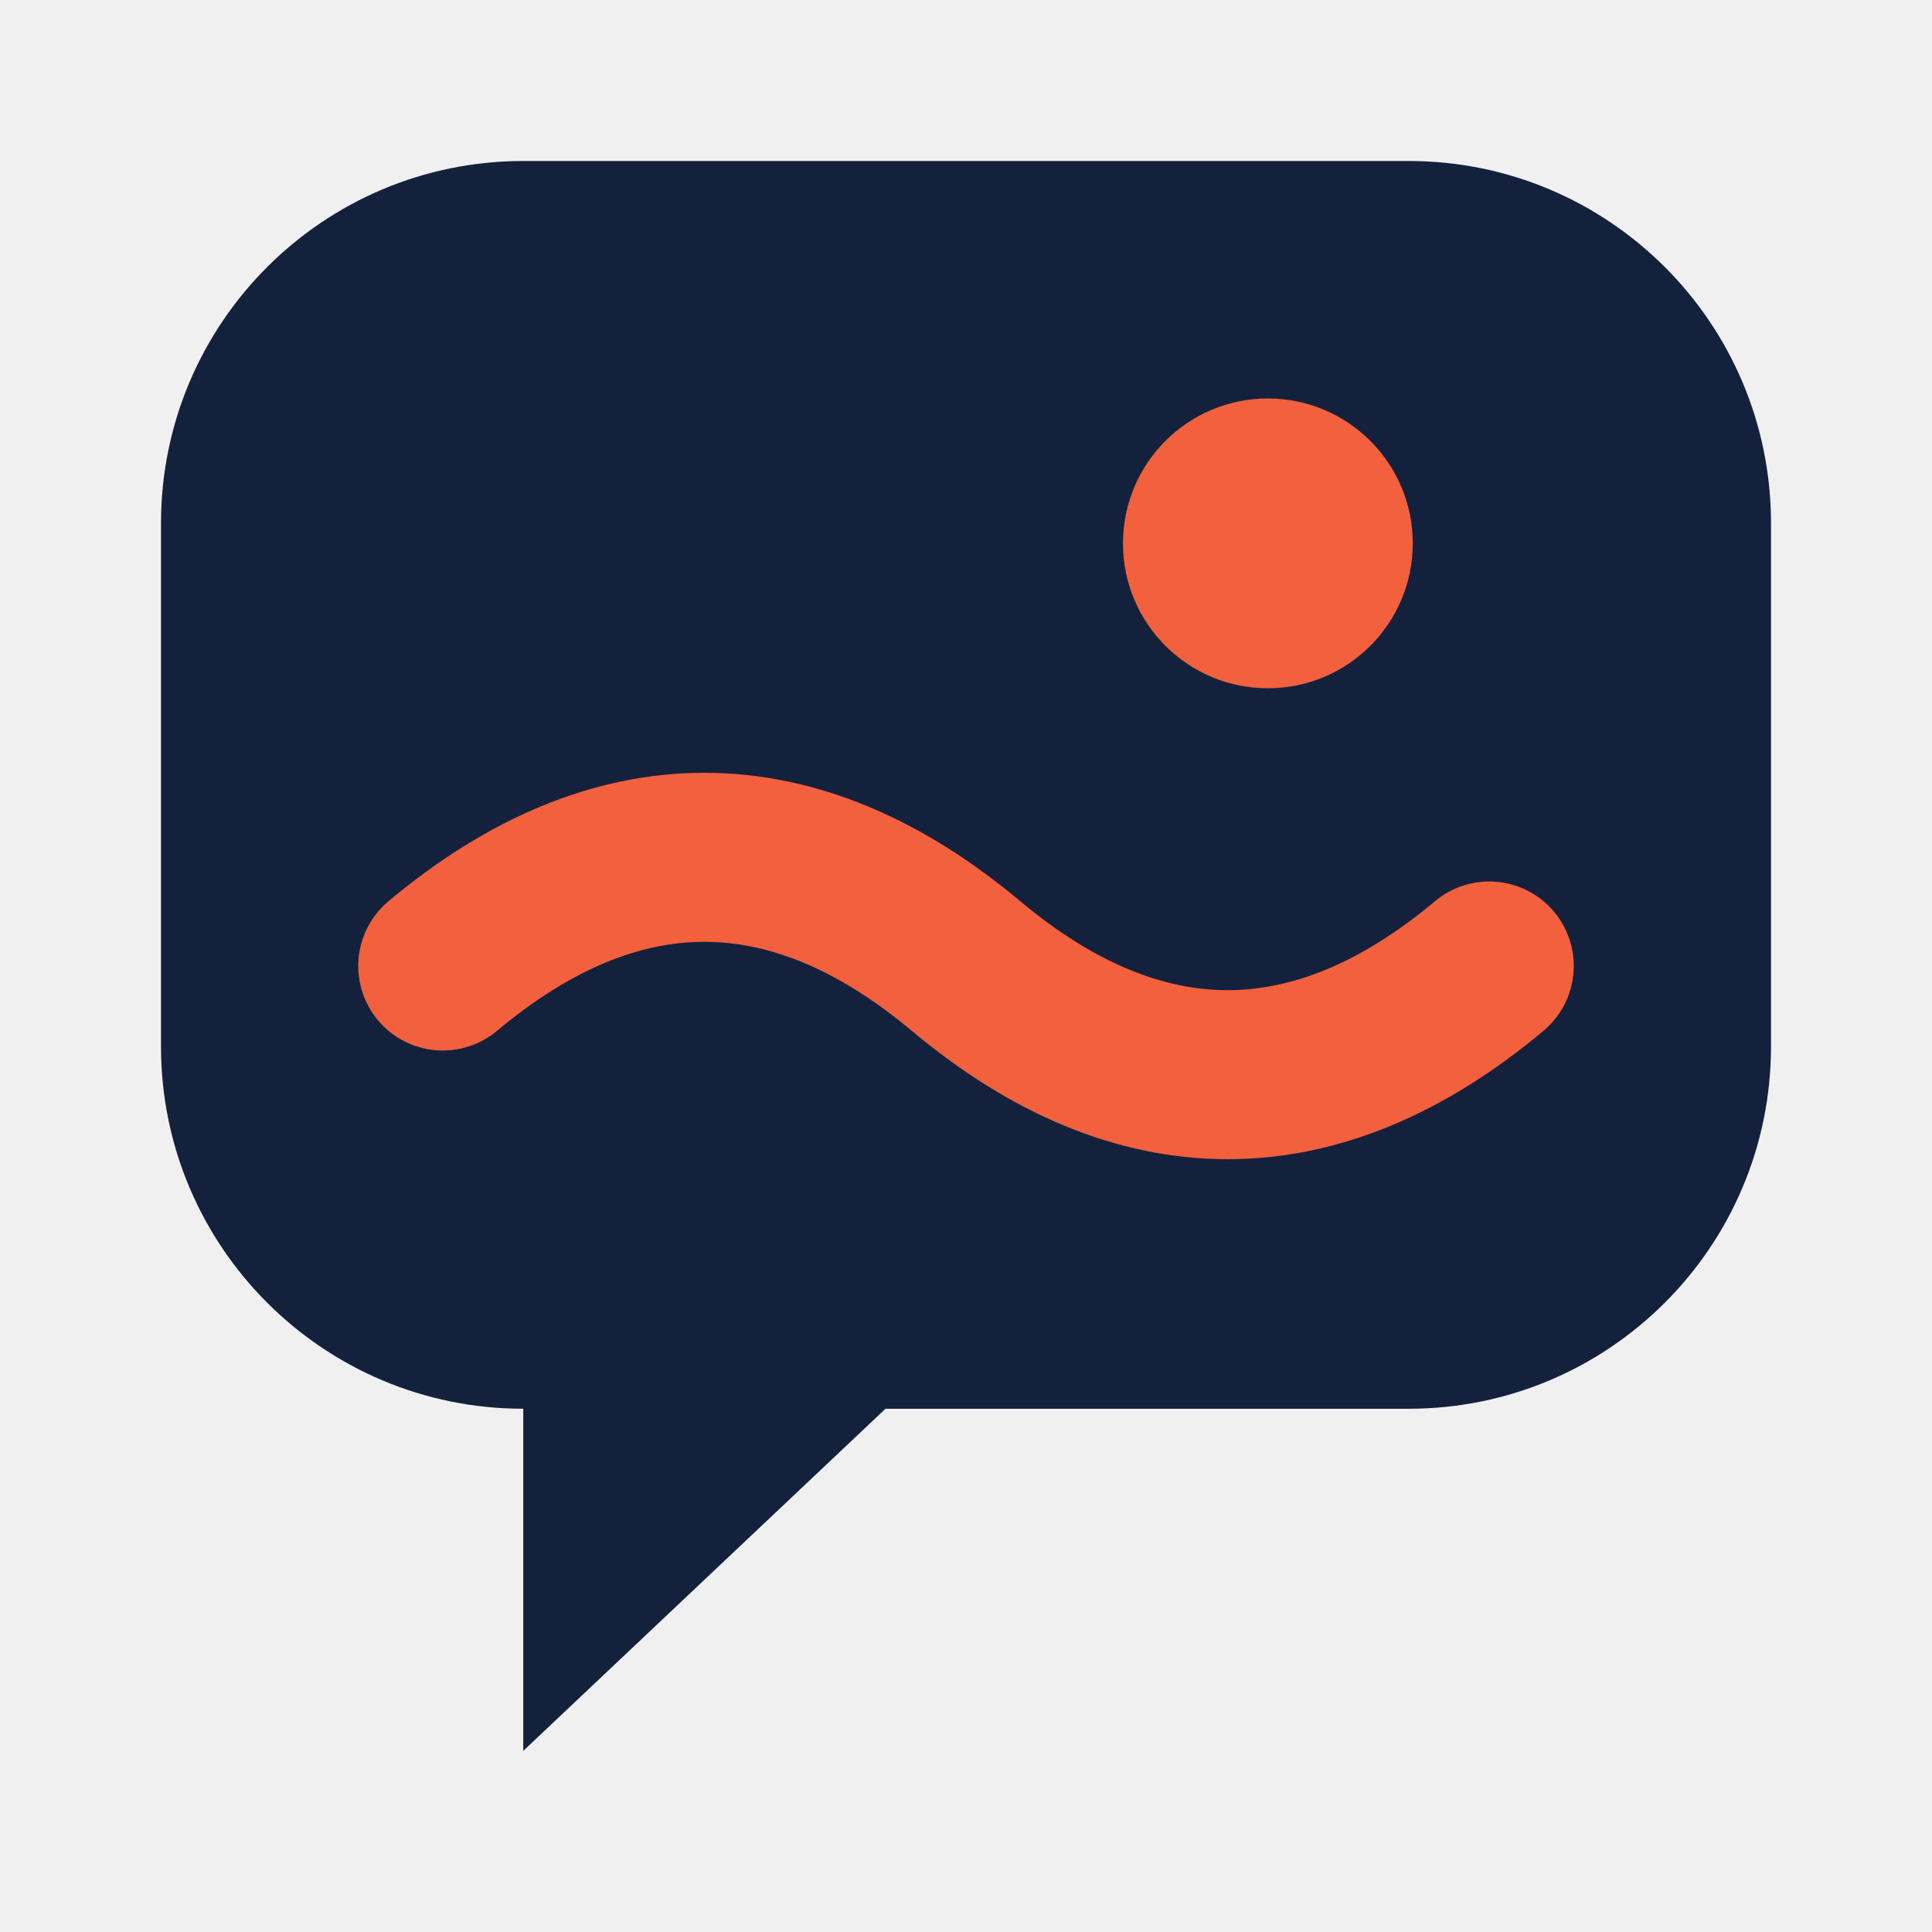
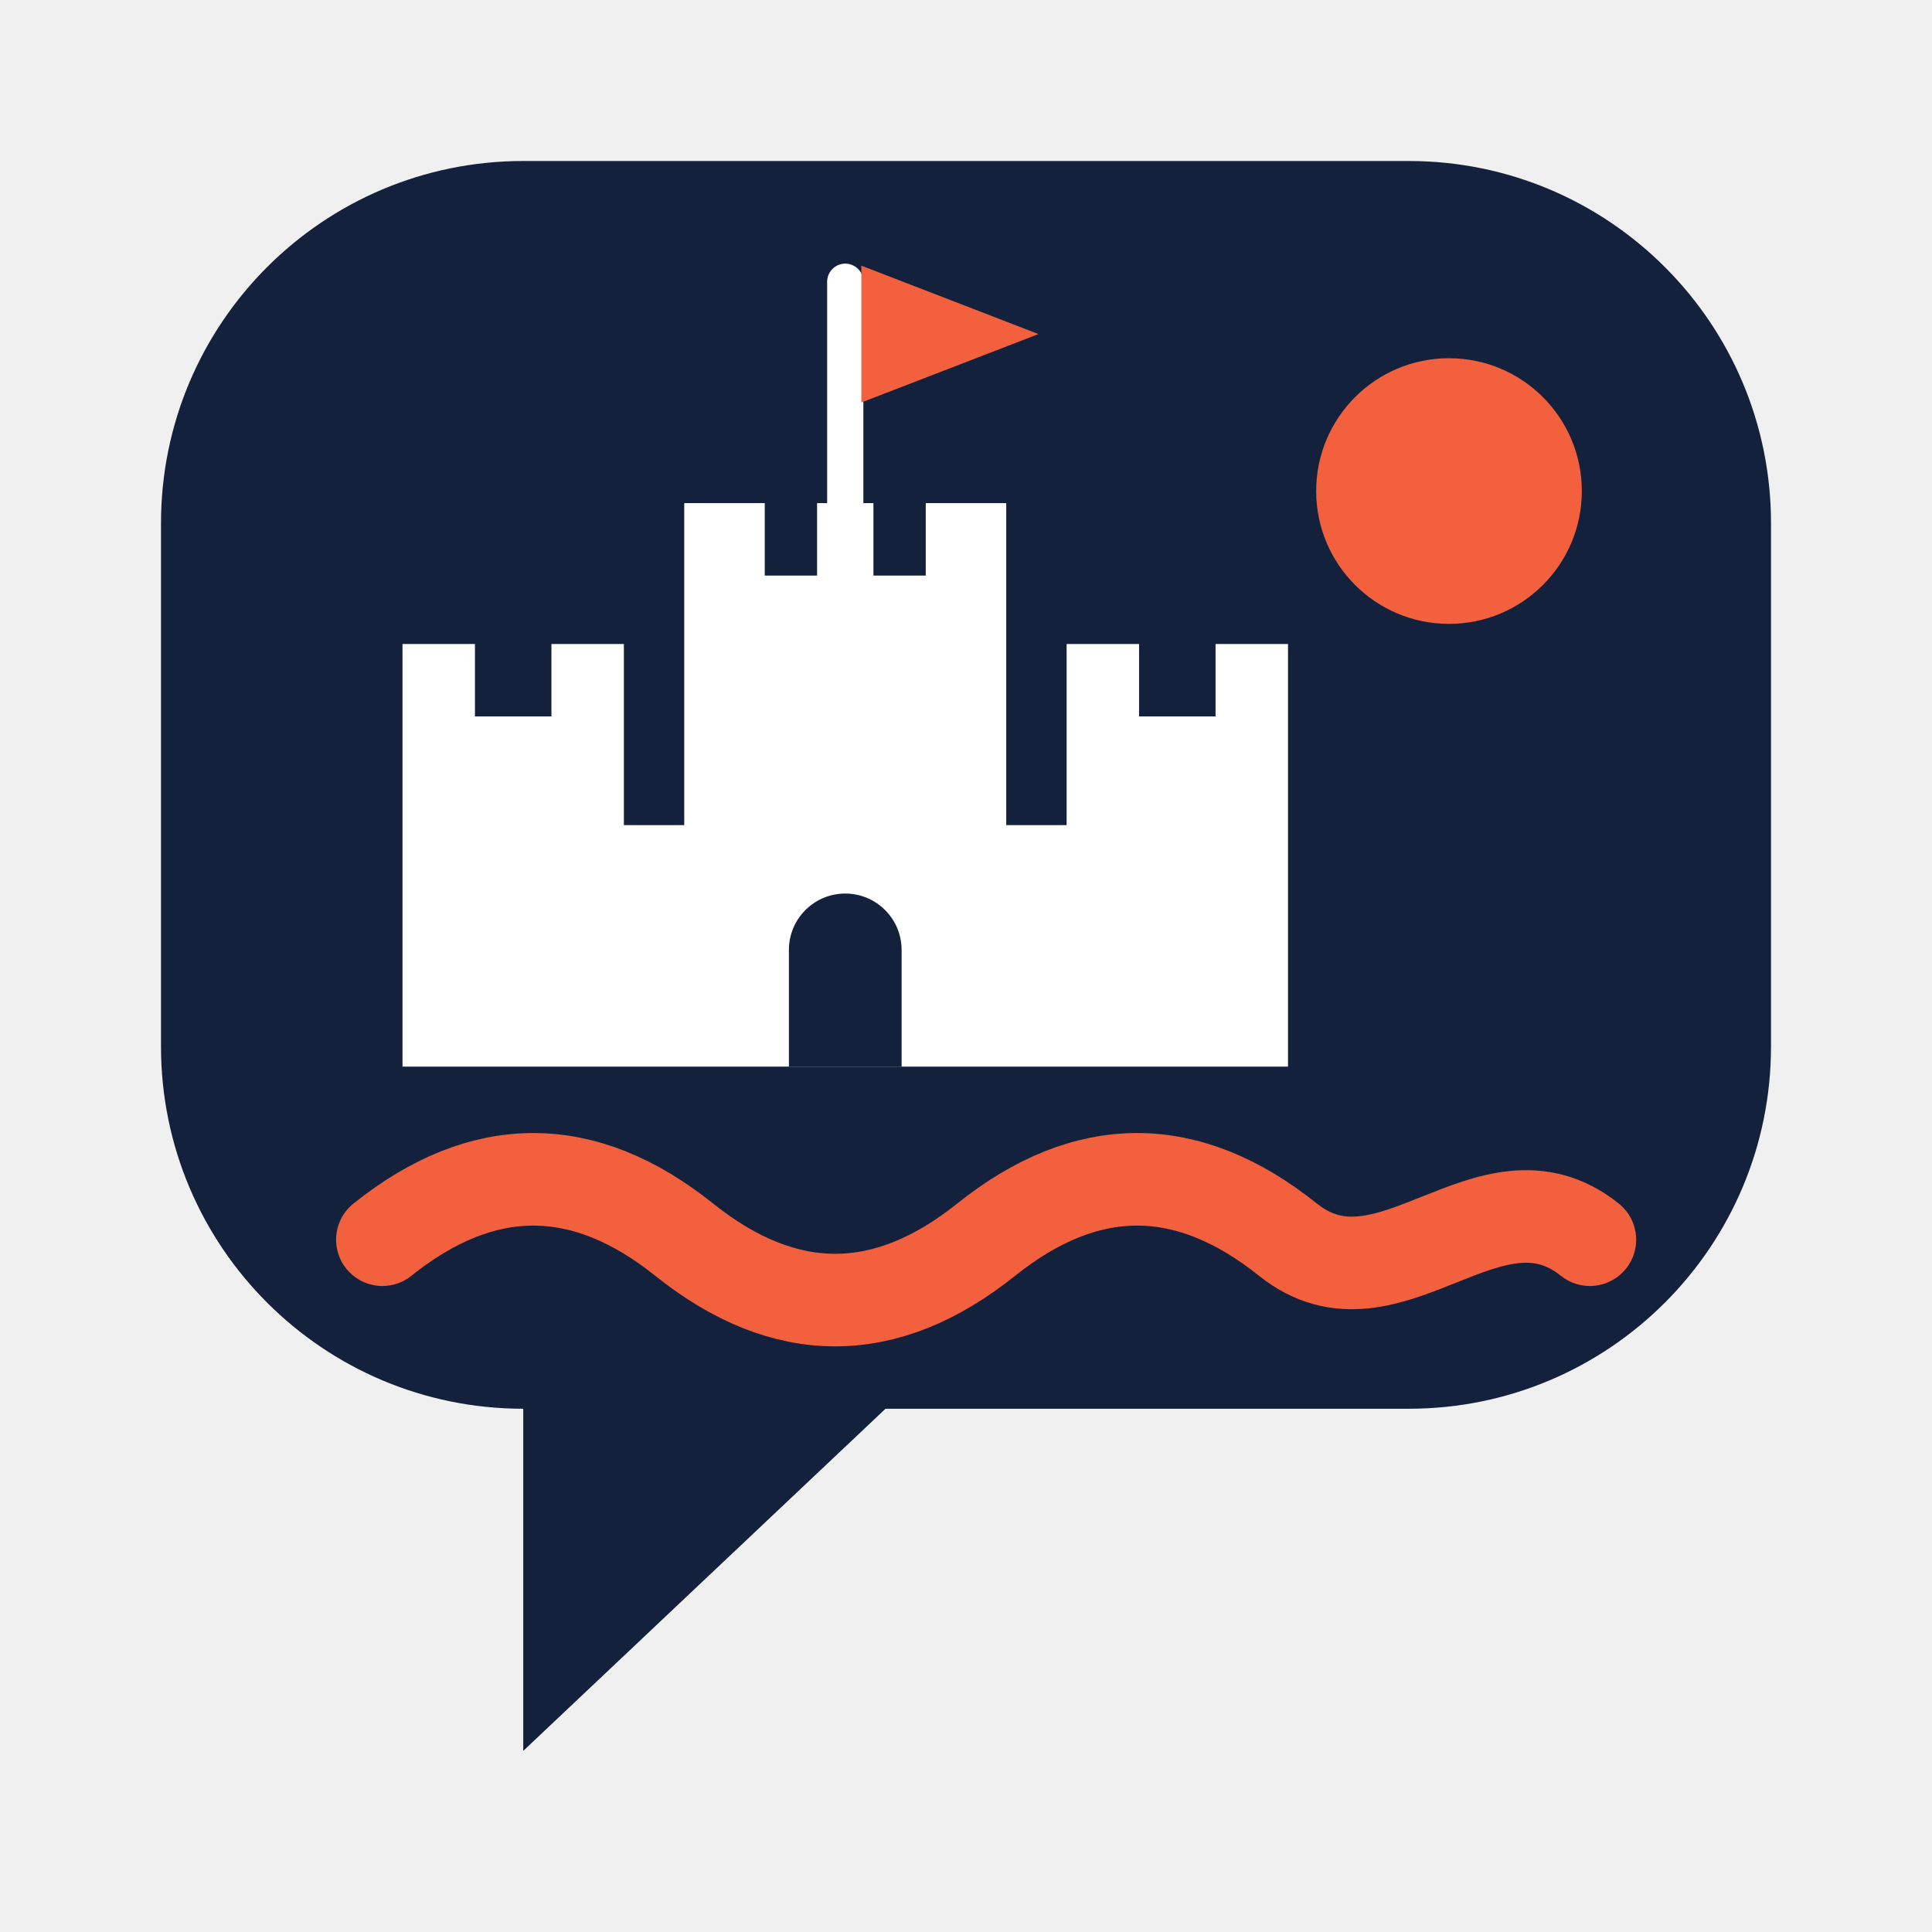
<svg xmlns="http://www.w3.org/2000/svg" viewBox="0 0 48 48" width="48" height="48">
  <g transform="translate(0 0) scale(1)">
    <path d="M13 4h22a9 9 0 0 1 9 9v13a9 9 0 0 1-9 9H22l-9 8.5V35a9 9 0 0 1-9-9V13a9 9 0 0 1 9-9z" fill="#14213d" />
-     <path d="M11 24c4.3-3.6 8.7-3.6 13 0s8.7 3.6 13 0" fill="none" stroke="#f2603d" stroke-width="4.2" stroke-linecap="round" />
-     <circle cx="31.5" cy="13.5" r="3.6" fill="#f2603d" />
+     <path d="M10 26.5V16h1.8v1.8h1.9V16h1.8v10.5zM26.5 26.5V16h1.8v1.8h1.9V16h1.8v10.5zM15 26.5v-6h12v6zM17 26.5v-14h2v1.8h1.3v-1.8h1.4v1.8h1.3v-1.8h2v14z" fill="#ffffff" />
+     <path d="M21 12.5V7" fill="none" stroke="#ffffff" stroke-width=".9" stroke-linecap="round" />
+     <path d="M21.4 6.6l4.4 1.7-4.4 1.7z" fill="#f2603d" />
+     <circle cx="36" cy="12.2" r="3.3" fill="#f2603d" />
+     <path d="M9.5 30.8c2.5-2 5-2 7.5 0s5 2 7.5 0 5-2 7.5 0 5-2 7.5 0" fill="none" stroke="#f2603d" stroke-width="2.3" stroke-linecap="round" />
+     <path d="M19.6 26.5v-2.9a1.4 1.4 0 0 1 2.8 0v2.9z" fill="#14213d" />
  </g>
</svg>
